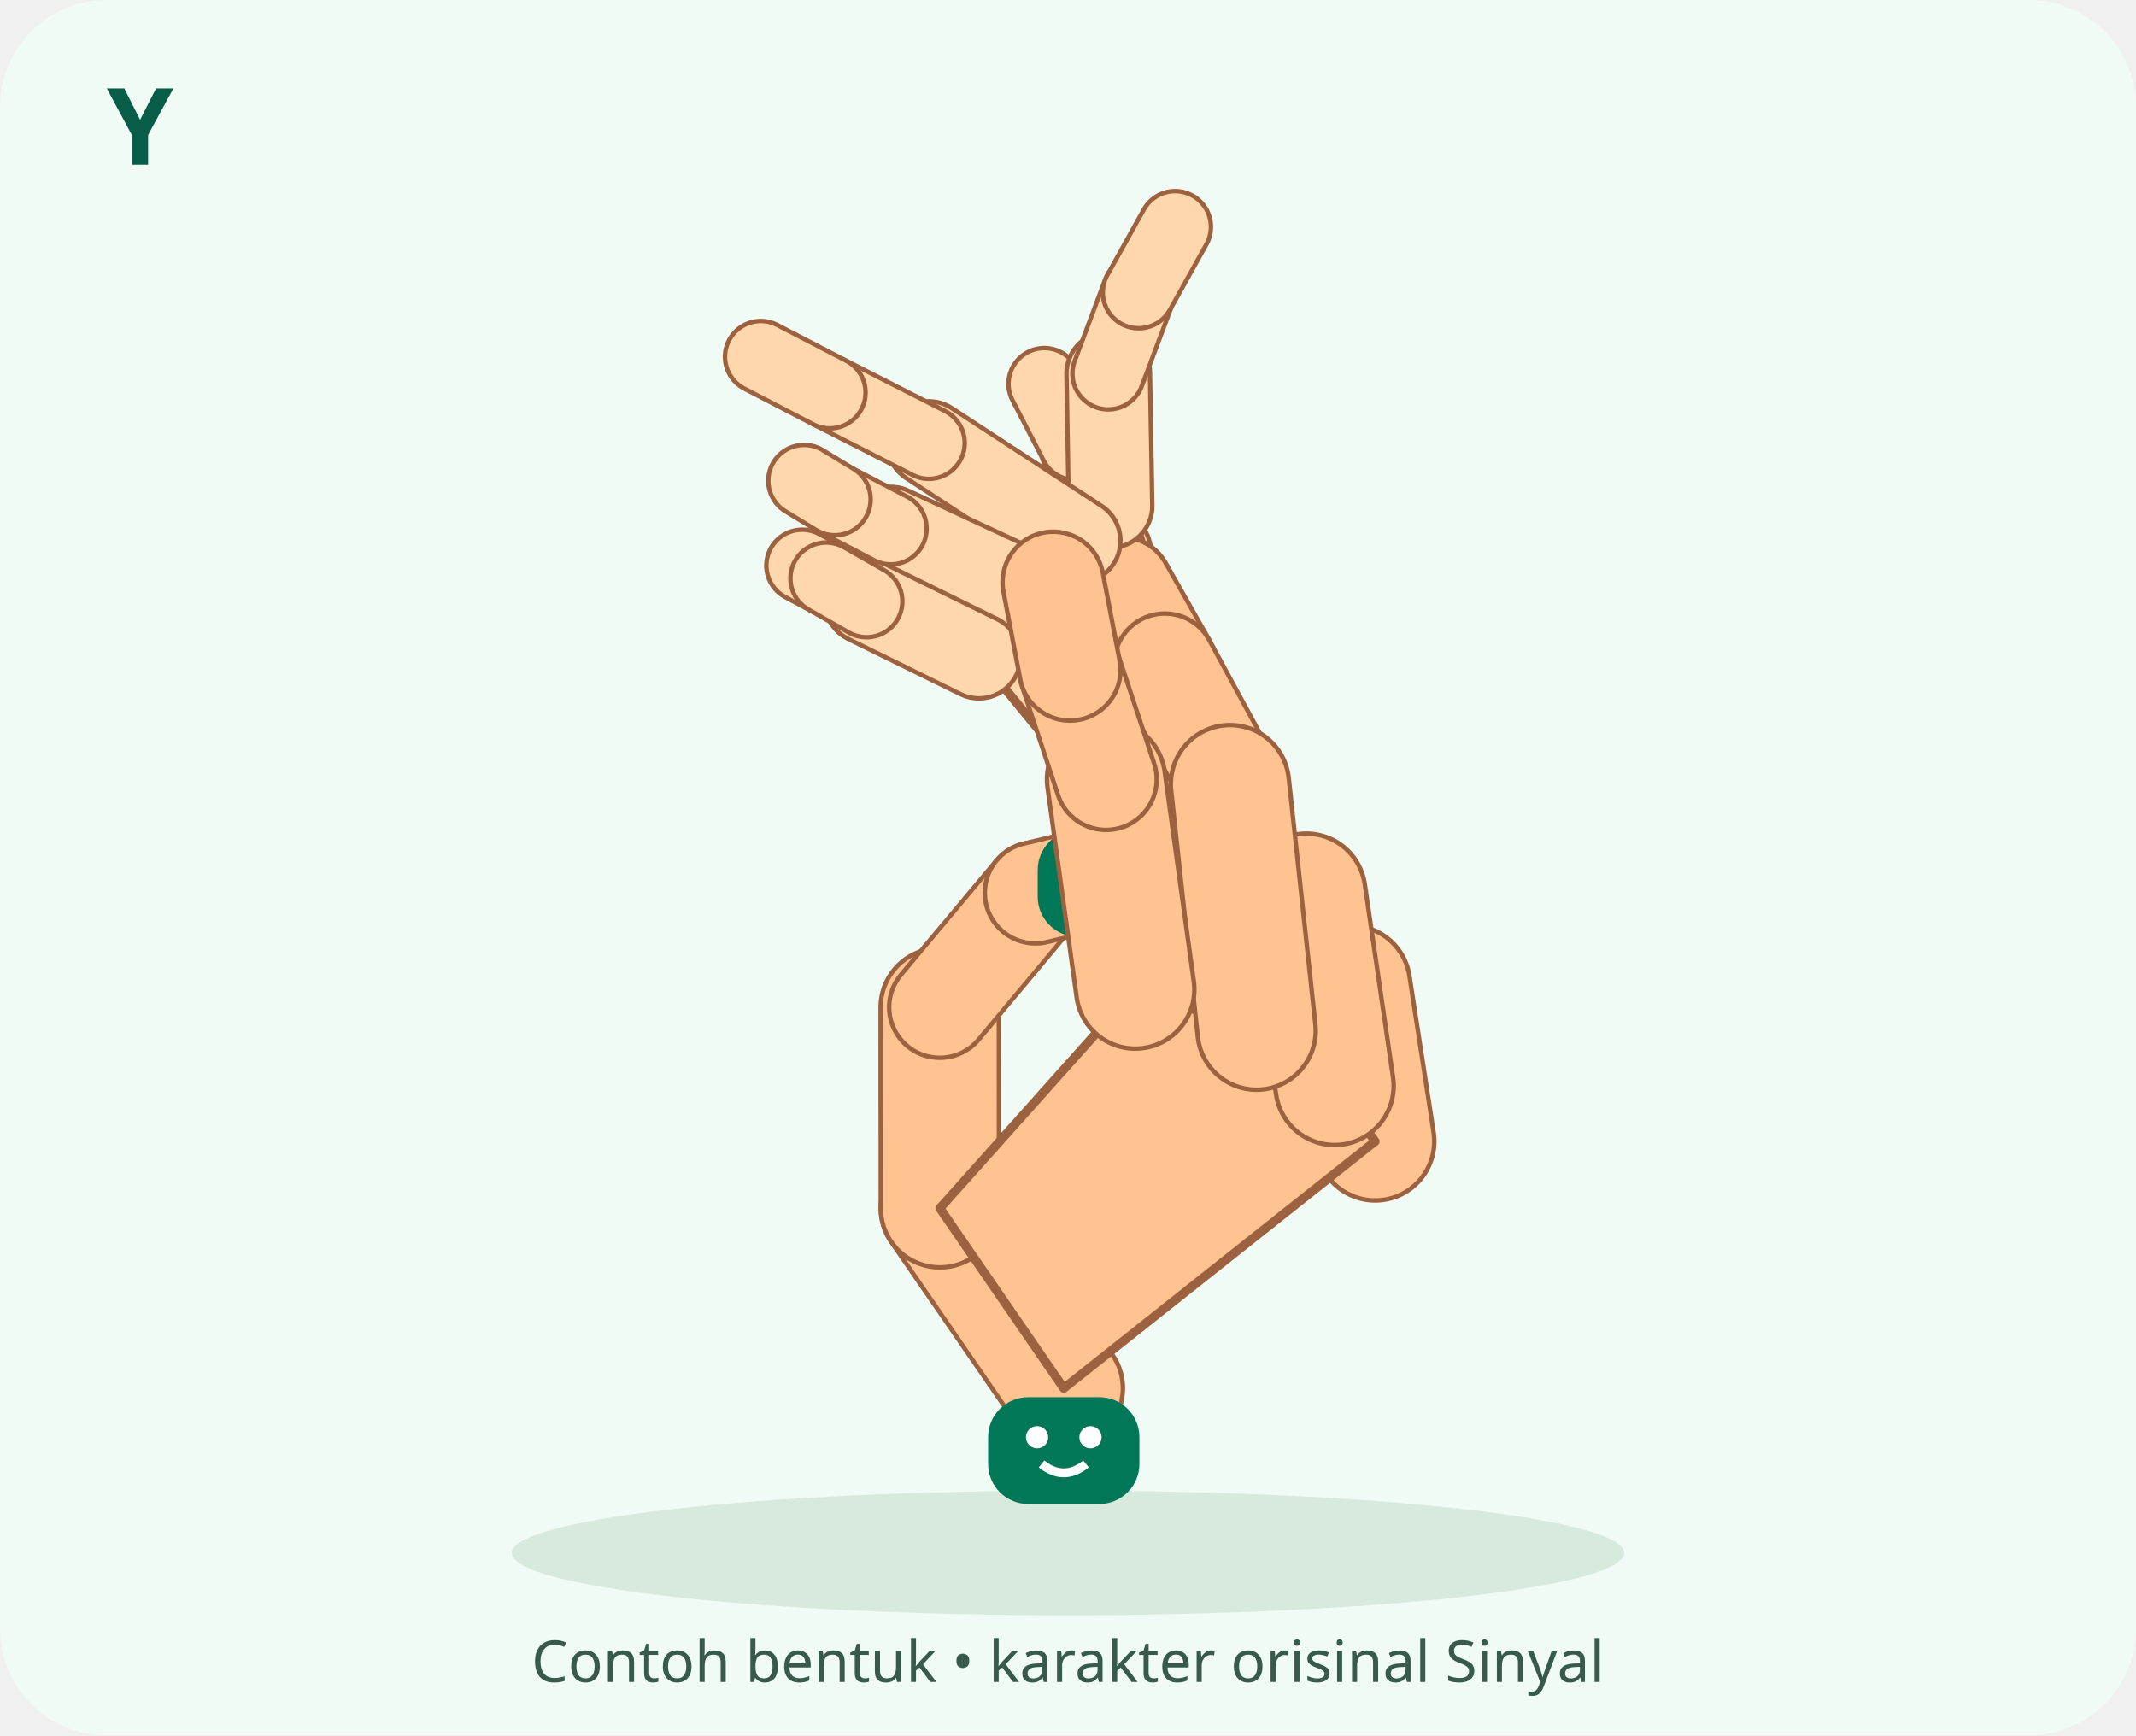
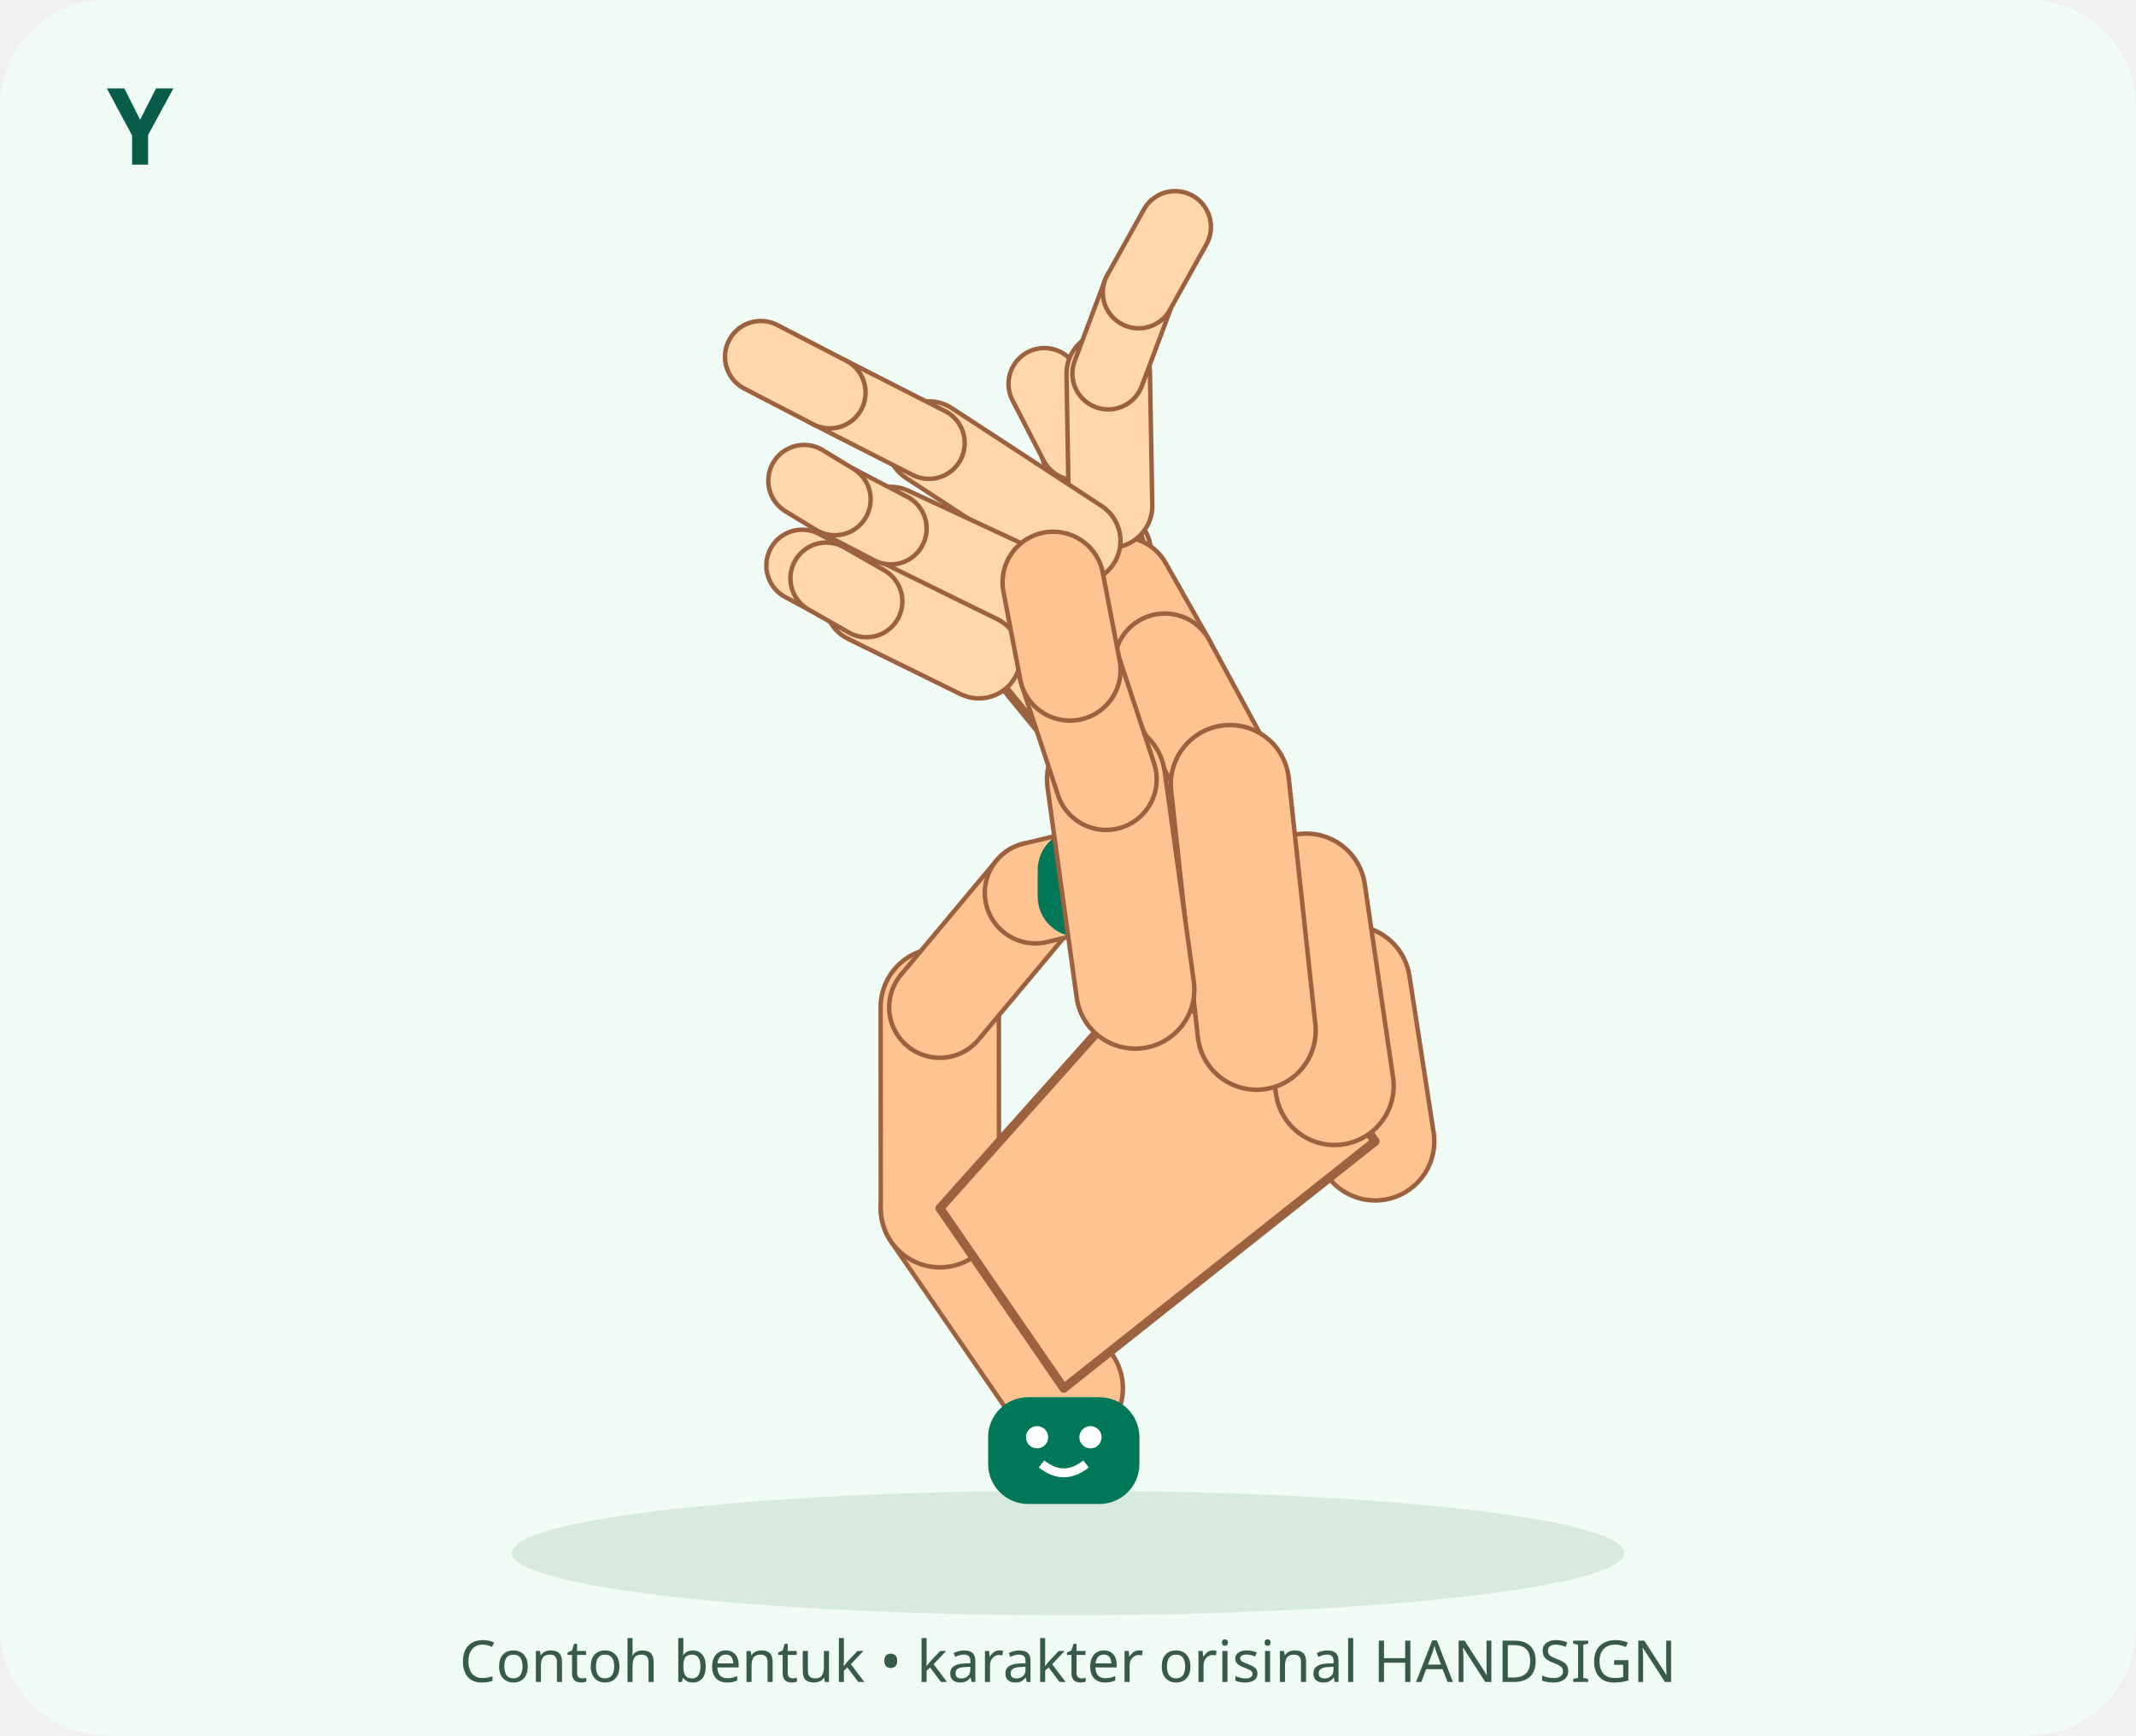
<svg xmlns="http://www.w3.org/2000/svg" viewBox="0 0 480 390" role="img" aria-labelledby="title">
  <rect width="480" height="390" rx="24" fill="#f0fbf5" />
  <ellipse cx="240" cy="349" rx="125" ry="14" fill="#d8eade" />
  <path d="M250.19 184.52L252.64 158.05" stroke="#9c623f" stroke-width="19.761" stroke-linecap="round" />
  <path d="M250.19 184.52L252.64 158.05" stroke="#ffd7ad" stroke-width="17.761" stroke-linecap="round" />
  <path d="M290.09 219.05L282.10 227.53" stroke="#9c623f" stroke-width="23.732" stroke-linecap="round" />
  <path d="M290.09 219.05L282.10 227.53" stroke="#ffc391" stroke-width="21.732" stroke-linecap="round" />
  <path d="M239.05 312.00L211.21 271.54" stroke="#9c623f" stroke-width="27.567" stroke-linecap="round" />
  <path d="M239.05 312.00L211.21 271.54" stroke="#ffc391" stroke-width="25.567" stroke-linecap="round" />
  <path d="M252.64 158.05L249.25 124.05" stroke="#9c623f" stroke-width="19.761" stroke-linecap="round" />
  <path d="M252.64 158.05L249.25 124.05" stroke="#ffd7ad" stroke-width="17.761" stroke-linecap="round" />
  <path d="M276.42 200.70L266.25 209.59" stroke="#9c623f" stroke-width="23.732" stroke-linecap="round" />
  <path d="M276.42 200.70L266.25 209.59" stroke="#ffc391" stroke-width="21.732" stroke-linecap="round" />
  <path d="M211.21 271.54L211.18 226.36" stroke="#9c623f" stroke-width="27.567" stroke-linecap="round" />
  <path d="M211.21 271.54L211.18 226.36" stroke="#ffc391" stroke-width="25.567" stroke-linecap="round" />
  <path d="M249.25 124.05L241.69 99.84" stroke="#9c623f" stroke-width="17.097" stroke-linecap="round" />
  <path d="M249.25 124.05L241.69 99.84" stroke="#ffd7ad" stroke-width="15.097" stroke-linecap="round" />
  <path d="M303.59 221.30L290.09 219.05" stroke="#9c623f" stroke-width="23.732" stroke-linecap="round" />
  <path d="M303.59 221.30L290.09 219.05" stroke="#ffc391" stroke-width="21.732" stroke-linecap="round" />
  <path d="M211.18 226.36L232.67 200.65" stroke="#9c623f" stroke-width="23.732" stroke-linecap="round" />
  <path d="M211.18 226.36L232.67 200.65" stroke="#ffc391" stroke-width="21.732" stroke-linecap="round" />
  <path d="M232.67 200.65L252.46 195.91" stroke="#9c623f" stroke-width="23.732" stroke-linecap="round" />
  <path d="M232.67 200.65L252.46 195.91" stroke="#ffc391" stroke-width="21.732" stroke-linecap="round" />
  <path d="M309.03 256.50L303.59 221.30" stroke="#9c623f" stroke-width="27.567" stroke-linecap="round" />
  <path d="M309.03 256.50L303.59 221.30" stroke="#ffc391" stroke-width="25.567" stroke-linecap="round" />
  <polygon points="239.05,312.00 211.21,271.54 255.11,222.38 282.38,231.62 299.90,244.04 309.03,256.50" fill="#ffc391" stroke="#9c623f" stroke-width="2" stroke-linejoin="round" />
  <path d="M293.55 200.62L276.42 200.70" stroke="#9c623f" stroke-width="23.732" stroke-linecap="round" />
  <path d="M293.55 200.62L276.42 200.70" stroke="#ffc391" stroke-width="21.732" stroke-linecap="round" />
  <path d="M241.69 99.84L234.68 86.27" stroke="#9c623f" stroke-width="17.097" stroke-linecap="round" />
  <path d="M241.69 99.84L234.68 86.27" stroke="#ffd7ad" stroke-width="15.097" stroke-linecap="round" />
  <polygon points="250.19,184.52 252.64,158.05 249.56,113.71 242.41,121.56 231.52,133.37 219.97,147.57" fill="#ffd7ad" stroke="#9c623f" stroke-width="2" stroke-linejoin="round" />
  <path d="M299.90 244.04L293.55 200.62" stroke="#9c623f" stroke-width="27.567" stroke-linecap="round" />
  <path d="M299.90 244.04L293.55 200.62" stroke="#ffc391" stroke-width="25.567" stroke-linecap="round" />
  <path d="M261.75 149.25L252.03 132.08" stroke="#9c623f" stroke-width="23.732" stroke-linecap="round" />
  <path d="M261.75 149.25L252.03 132.08" stroke="#ffc391" stroke-width="21.732" stroke-linecap="round" />
  <rect x="233.19" y="186.52" width="34" height="24" rx="9" fill="#007857" />
  <circle cx="244.19" cy="195.52" r="2.5" fill="white" />
  <circle cx="256.19" cy="195.52" r="2.5" fill="white" />
  <path d="M245.19 201.52q5 4 10 0" fill="none" stroke="white" stroke-width="2" />
  <rect x="222.05" y="314.00" width="34" height="24" rx="9" fill="#007857" />
  <circle cx="233.05" cy="323.00" r="2.5" fill="white" />
  <circle cx="245.05" cy="323.00" r="2.5" fill="white" />
  <path d="M234.05 329.00q5 4 10 0" fill="none" stroke="white" stroke-width="2" />
  <path d="M276.39 176.23L261.75 149.25" stroke="#9c623f" stroke-width="23.732" stroke-linecap="round" />
  <path d="M276.39 176.23L261.75 149.25" stroke="#ffc391" stroke-width="21.732" stroke-linecap="round" />
  <path d="M282.38 231.62L276.39 176.23" stroke="#9c623f" stroke-width="27.567" stroke-linecap="round" />
  <path d="M282.38 231.62L276.39 176.23" stroke="#ffc391" stroke-width="25.567" stroke-linecap="round" />
  <path d="M249.56 113.71L249.04 83.96" stroke="#9c623f" stroke-width="19.761" stroke-linecap="round" />
  <path d="M249.56 113.71L249.04 83.96" stroke="#ffd7ad" stroke-width="17.761" stroke-linecap="round" />
  <path d="M242.41 121.56L208.74 99.57" stroke="#9c623f" stroke-width="19.761" stroke-linecap="round" />
  <path d="M242.41 121.56L208.74 99.57" stroke="#ffd7ad" stroke-width="17.761" stroke-linecap="round" />
  <path d="M255.11 222.38L248.56 175.15" stroke="#9c623f" stroke-width="27.567" stroke-linecap="round" />
  <path d="M255.11 222.38L248.56 175.15" stroke="#ffc391" stroke-width="25.567" stroke-linecap="round" />
  <path d="M231.52 133.37L200.18 118.79" stroke="#9c623f" stroke-width="19.761" stroke-linecap="round" />
  <path d="M231.52 133.37L200.18 118.79" stroke="#ffd7ad" stroke-width="17.761" stroke-linecap="round" />
  <path d="M219.97 147.57L194.73 135.16" stroke="#9c623f" stroke-width="19.761" stroke-linecap="round" />
  <path d="M219.97 147.57L194.73 135.16" stroke="#ffd7ad" stroke-width="17.761" stroke-linecap="round" />
  <path d="M185.67 129.98L180.26 127.09" stroke="#9c623f" stroke-width="17.097" stroke-linecap="round" />
  <path d="M185.67 129.98L180.26 127.09" stroke="#ffd7ad" stroke-width="15.097" stroke-linecap="round" />
  <path d="M248.56 175.15L240.44 150.58" stroke="#9c623f" stroke-width="23.732" stroke-linecap="round" />
  <path d="M248.56 175.15L240.44 150.58" stroke="#ffc391" stroke-width="21.732" stroke-linecap="round" />
  <path d="M249.04 83.96L255.87 65.73" stroke="#9c623f" stroke-width="17.097" stroke-linecap="round" />
  <path d="M249.04 83.96L255.87 65.73" stroke="#ffd7ad" stroke-width="15.097" stroke-linecap="round" />
  <path d="M194.73 135.16L185.67 129.98" stroke="#9c623f" stroke-width="17.097" stroke-linecap="round" />
  <path d="M194.73 135.16L185.67 129.98" stroke="#ffd7ad" stroke-width="15.097" stroke-linecap="round" />
  <path d="M200.18 118.79L187.60 112.24" stroke="#9c623f" stroke-width="17.097" stroke-linecap="round" />
  <path d="M200.18 118.79L187.60 112.24" stroke="#ffd7ad" stroke-width="15.097" stroke-linecap="round" />
  <path d="M208.74 99.57L186.46 88.22" stroke="#9c623f" stroke-width="17.097" stroke-linecap="round" />
  <path d="M208.74 99.57L186.46 88.22" stroke="#ffd7ad" stroke-width="15.097" stroke-linecap="round" />
  <path d="M187.60 112.24L180.70 108.04" stroke="#9c623f" stroke-width="17.097" stroke-linecap="round" />
  <path d="M187.60 112.24L180.70 108.04" stroke="#ffd7ad" stroke-width="15.097" stroke-linecap="round" />
  <path d="M240.44 150.58L236.66 130.86" stroke="#9c623f" stroke-width="23.732" stroke-linecap="round" />
  <path d="M240.44 150.58L236.66 130.86" stroke="#ffc391" stroke-width="21.732" stroke-linecap="round" />
  <path d="M255.87 65.73L264.07 51.00" stroke="#9c623f" stroke-width="17.097" stroke-linecap="round" />
  <path d="M255.87 65.73L264.07 51.00" stroke="#ffd7ad" stroke-width="15.097" stroke-linecap="round" />
  <path d="M186.46 88.22L170.97 80.19" stroke="#9c623f" stroke-width="17.097" stroke-linecap="round" />
  <path d="M186.46 88.22L170.97 80.19" stroke="#ffd7ad" stroke-width="15.097" stroke-linecap="round" />
  <text x="24" y="37" font-family="sans-serif" font-size="24" font-weight="bold" fill="#075d48">Y</text>
-   <text x="240" y="378" text-anchor="middle" font-family="sans-serif" font-size="13" fill="#375a4b">Contoh bentuk • karakter orisinal Sinyal</text>
+   <text x="240" y="378" text-anchor="middle" font-family="sans-serif" font-size="13" fill="#375a4b">Contoh bentuk • karakter orisinal HANDSIGN</text>
</svg>
